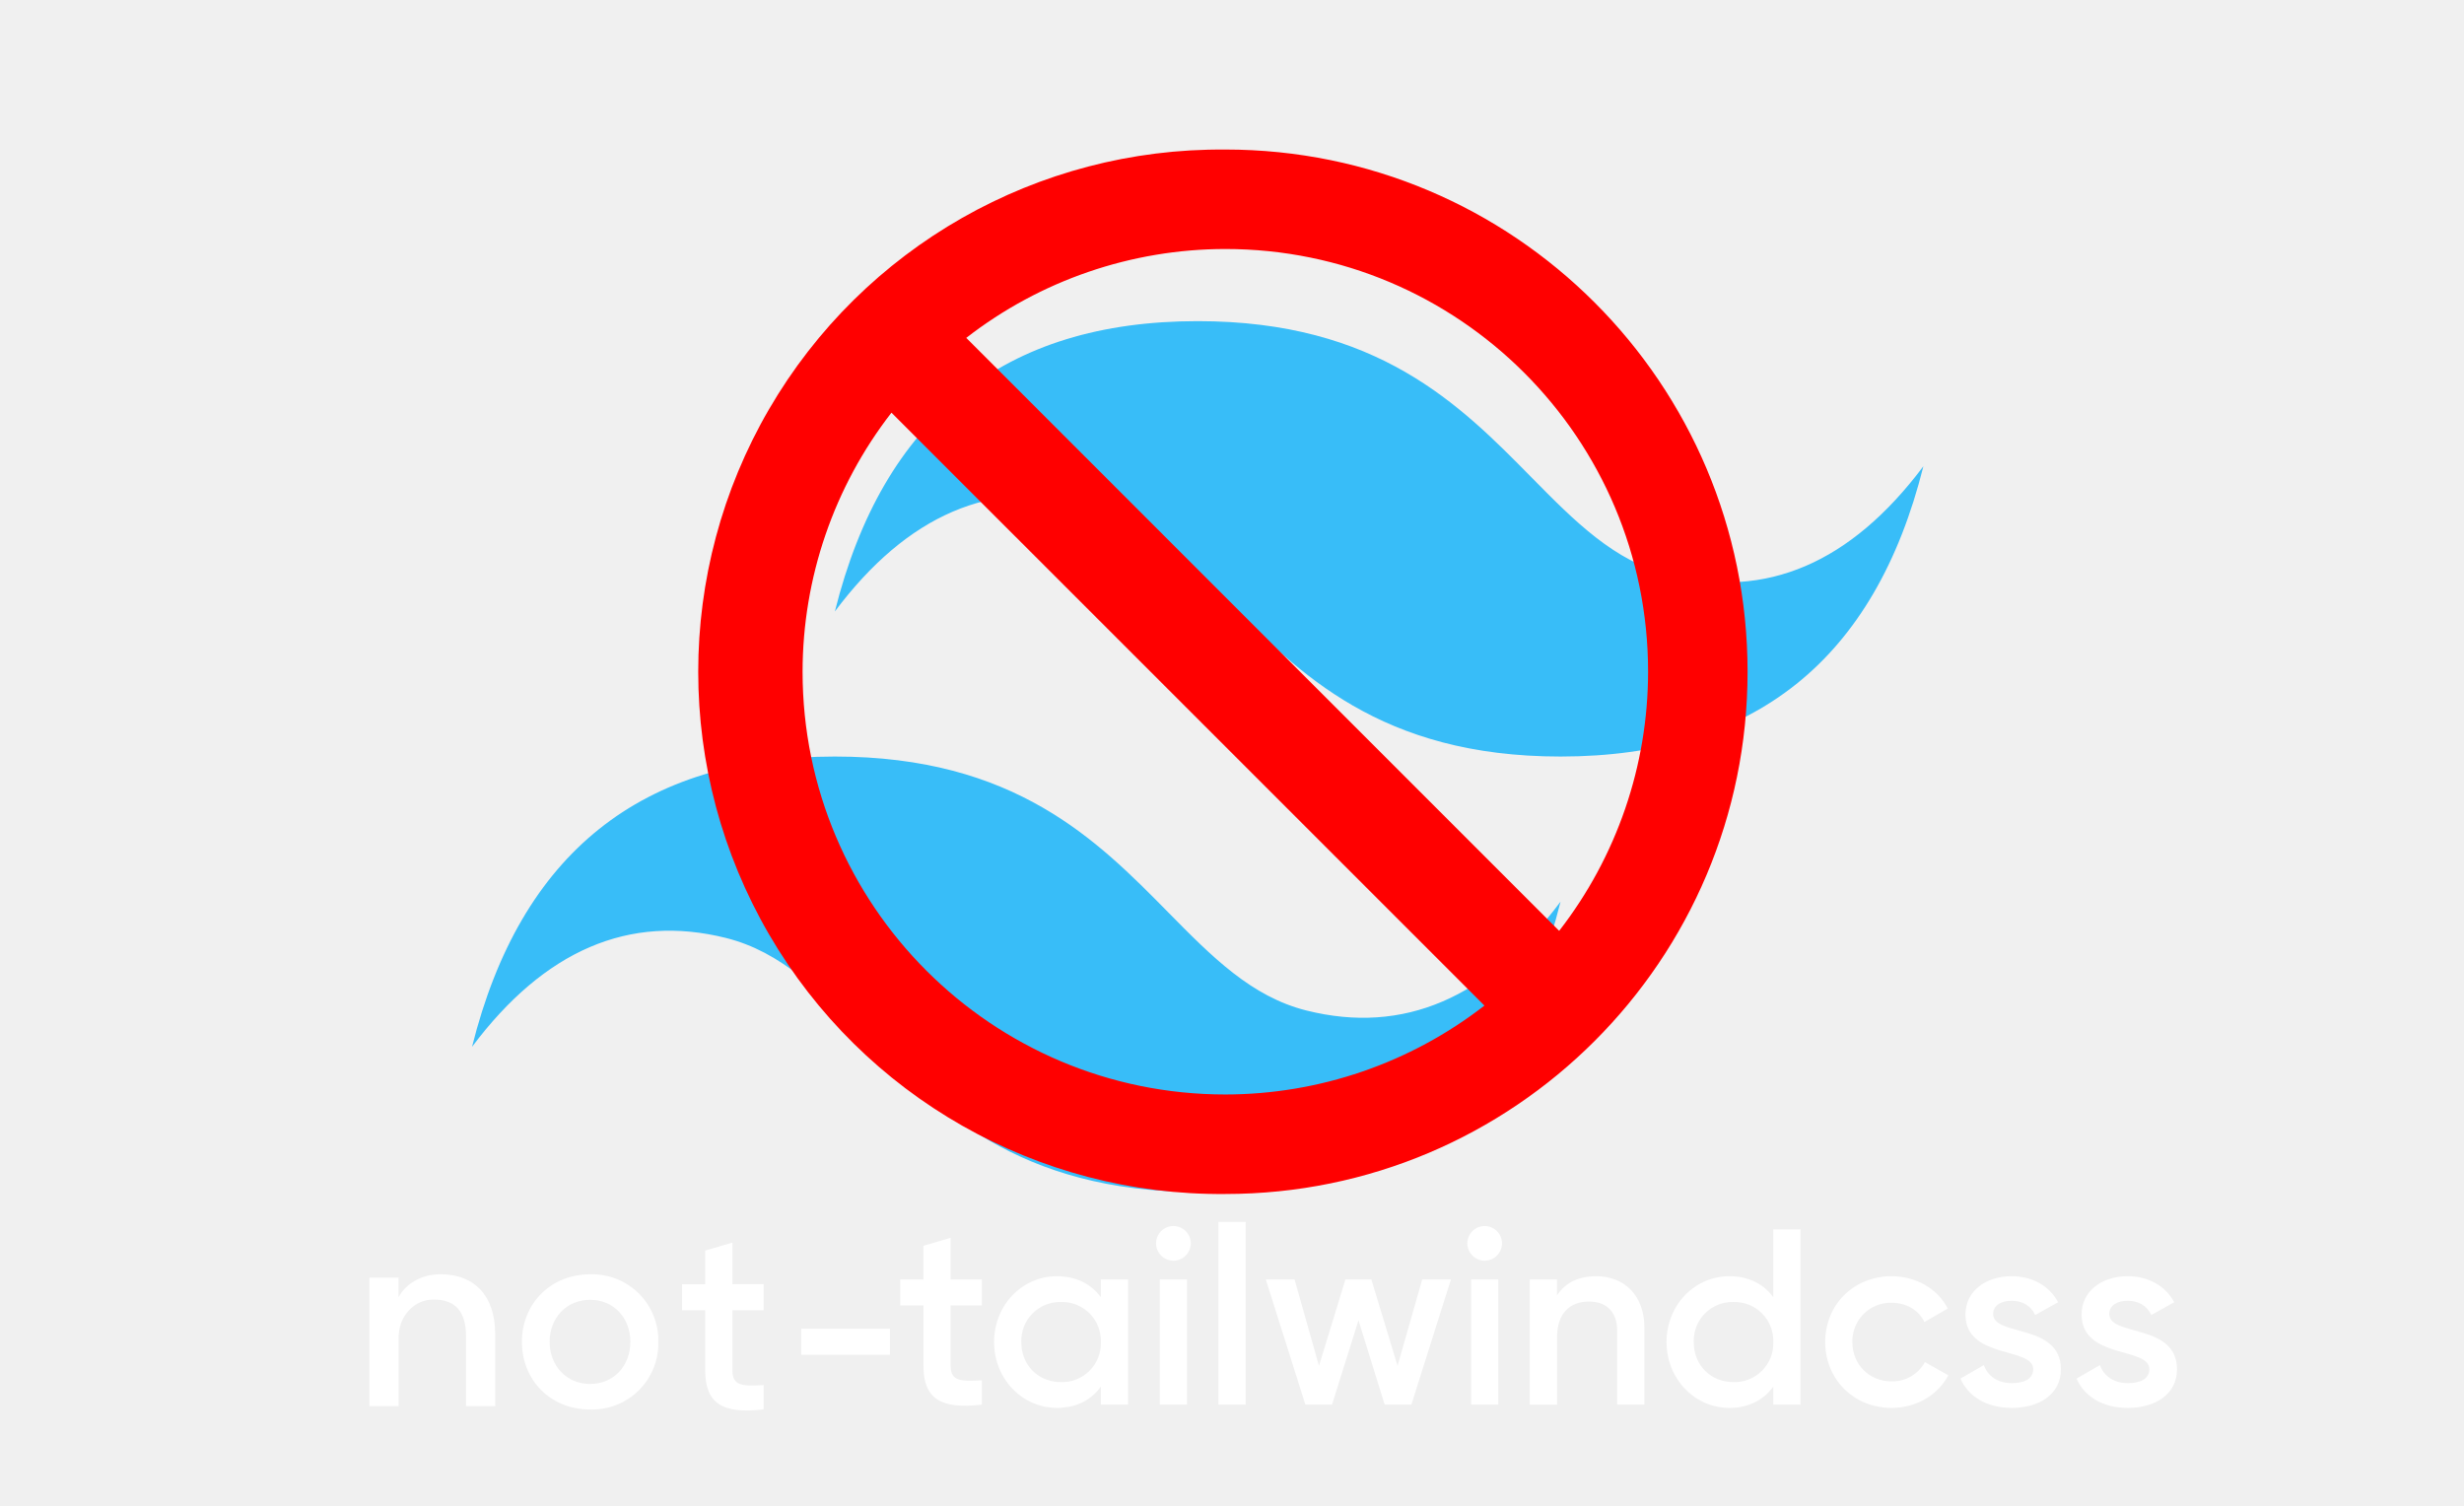
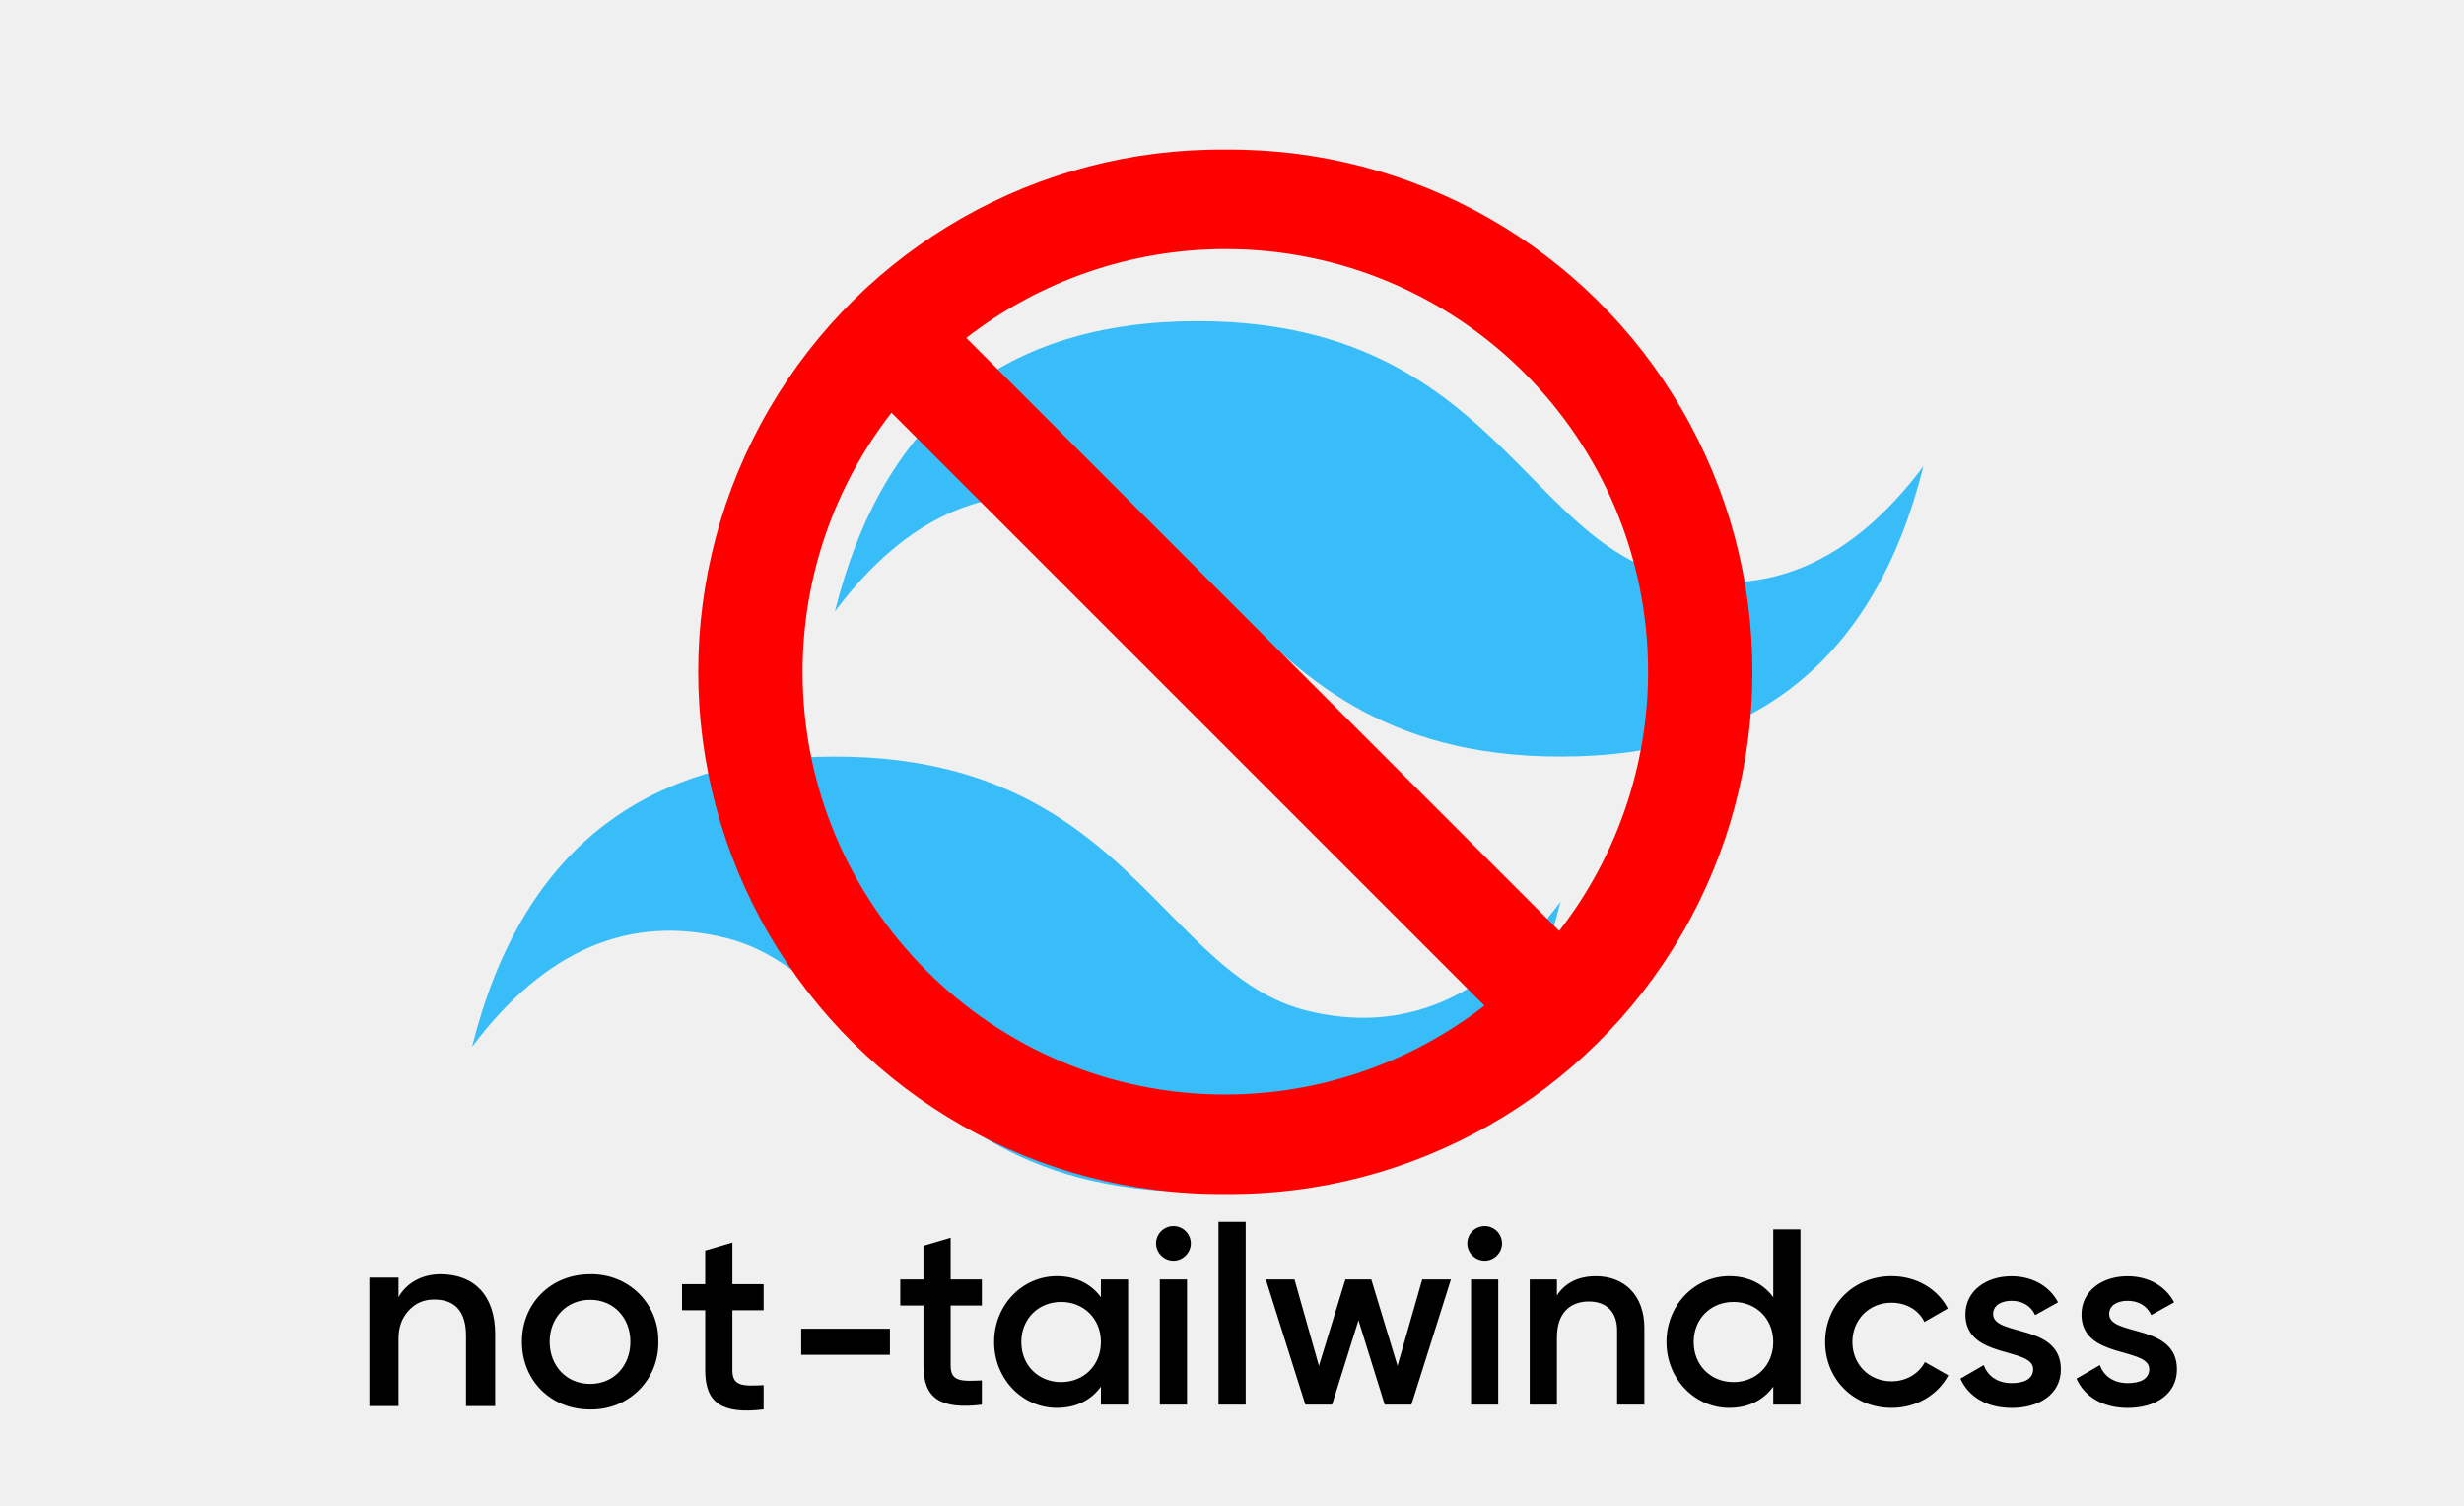
- <svg xmlns="http://www.w3.org/2000/svg" fill="none" viewBox="0 0 54 33">
-   <g clip-path="url(#a)" transform="matrix(.58902 0 0 .58902 10.345 7.038)">
-     <path fill="#38bdf8" fill-rule="evenodd" d="M27 0Q16.2 0 13.5 10.8q4.05-5.4 9.45-4.05c2.054.513 3.522 2.004 5.147 3.653C30.744 13.09 33.808 16.2 40.5 16.2q10.8 0 13.5-10.8-4.05 5.4-9.45 4.05c-2.054-.513-3.522-2.004-5.147-3.653C36.756 3.11 33.692 0 27 0M13.5 16.2Q2.7 16.2 0 27q4.05-5.4 9.45-4.05c2.054.514 3.522 2.004 5.147 3.653C17.244 29.29 20.308 32.4 27 32.4q10.8 0 13.5-10.8-4.05 5.4-9.45 4.05c-2.054-.513-3.522-2.004-5.147-3.653C23.256 19.31 20.192 16.2 13.5 16.2" clip-rule="evenodd" />
+ <svg xmlns="http://www.w3.org/2000/svg" xmlns:xlink="http://www.w3.org/1999/xlink" fill="none" viewBox="0 0 54 33" version="1.1" id="svg2">
+   <g clip-path="url(#prefix__clip0)" id="g1" transform="matrix(0.5890241,0,0,0.5890241,10.34549,7.038301)">
+     <path fill="#38bdf8" fill-rule="evenodd" d="M 27,0 C 19.8,0 15.3,3.6 13.5,10.8 16.2,7.2 19.35,5.85 22.95,6.75 25.004,7.263 26.472,8.754 28.097,10.403 30.744,13.09 33.808,16.2 40.5,16.2 47.7,16.2 52.2,12.6 54,5.4 51.3,9 48.15,10.35 44.55,9.45 42.496,8.937 41.028,7.446 39.403,5.797 36.756,3.11 33.692,0 27,0 Z M 13.5,16.2 C 6.3,16.2 1.8,19.8 0,27 c 2.7,-3.6 5.85,-4.95 9.45,-4.05 2.054,0.514 3.522,2.004 5.147,3.653 2.647,2.687 5.711,5.797 12.403,5.797 7.2,0 11.7,-3.6 13.5,-10.8 -2.7,3.6 -5.85,4.95 -9.45,4.05 C 28.996,25.137 27.528,23.646 25.903,21.997 23.256,19.31 20.192,16.2 13.5,16.2 Z" clip-rule="evenodd" id="path1" />
  </g>
-   <defs>
-     <clipPath id="a">
-       <path fill="#fff" d="M0 0h54v32.4H0z" />
+   <defs id="defs2">
+     <linearGradient id="linearGradient2">
+       <stop style="stop-color:black;stop-opacity:1;" offset="0" id="stop2" />
+       <stop style="stop-color:black;stop-opacity:0;" offset="1" id="stop3" />
+     </linearGradient>
+     <clipPath id="prefix__clip0">
+       <path fill="#fff" d="M0 0h54v32.4H0z" id="path2" />
    </clipPath>
+     <linearGradient xlink:href="#linearGradient2" id="linearGradient3" x1="3.677" y1="11.337" x2="15.693" y2="11.337" gradientUnits="userSpaceOnUse" gradientTransform="matrix(0.6896548,0,0,0.6896548,9.923383,21.65057)" />
  </defs>
-   <path d="M26.854 3.278a11.445 11.445 0 1 0 0 22.889 11.445 11.445 0 1 0 0-22.89m-5.678 4.128a9.27 9.27 0 0 1 5.678-1.948 9.265 9.265 0 0 1 9.265 9.264A9.27 9.27 0 0 1 34.17 20.4zm11.356 14.633a9.27 9.27 0 0 1-5.678 1.948 9.265 9.265 0 0 1-9.265-9.265 9.27 9.27 0 0 1 1.948-5.677z" style="fill:red;stroke-width:.076" />
-   <path fill="currentColor" fill-rule="evenodd" d="M21.518 28.61h-.685v1.318c0 .35.232.345.685.323v.532c-.917.11-1.28-.142-1.28-.855V28.61h-.509v-.57h.508v-.737l.596-.176v.912h.685zm2.608-.57h.596v2.743h-.596v-.395c-.21.291-.535.467-.966.467-.75 0-1.374-.631-1.374-1.443 0-.818.624-1.443 1.374-1.443.43 0 .757.176.966.46zm-.872 2.25a.85.85 0 0 0 .872-.878.85.85 0 0 0-.872-.878.85.85 0 0 0-.872.878c0 .51.376.878.872.878m2.462-2.661a.384.384 0 0 1-.381-.379.38.38 0 0 1 .762 0 .384.384 0 0 1-.381.379m-.298 3.154V28.04h.596v2.743zm1.286 0v-4.005h.596v4.005zm4.465-2.743h.629l-.867 2.743h-.585l-.574-1.848-.58 1.848h-.584l-.867-2.743h.63l.535 1.893.58-1.893h.568l.574 1.893zm1.368-.411a.384.384 0 0 1-.38-.379.38.38 0 0 1 .761 0 .384.384 0 0 1-.38.379m-.298 3.154V28.04h.596v2.743Zm2.738-2.814c.618 0 1.06.417 1.06 1.13v1.684h-.597V29.16c0-.417-.242-.636-.618-.636-.392 0-.7.23-.7.79v1.47h-.597V28.04h.596v.351c.183-.285.48-.422.856-.422m3.885-1.026h.596v3.84h-.596v-.395c-.21.291-.535.467-.966.467-.75 0-1.374-.631-1.374-1.443 0-.818.624-1.443 1.374-1.443.43 0 .757.175.966.46zm-.872 3.347a.85.85 0 0 0 .872-.878.85.85 0 0 0-.872-.878.85.85 0 0 0-.872.878c0 .51.375.878.872.878m3.466.565c-.833 0-1.457-.631-1.457-1.443 0-.818.624-1.443 1.457-1.443.541 0 1.01.28 1.23.708l-.512.296c-.122-.258-.392-.422-.723-.422a.84.84 0 0 0-.856.86c0 .495.37.862.856.862a.81.81 0 0 0 .734-.422l.513.29c-.232.434-.701.714-1.242.714zm2.224-2.058c0 .5 1.485.198 1.485 1.213 0 .549-.48.845-1.076.845-.552 0-.95-.247-1.126-.642l.513-.296c.088.246.31.395.613.395.265 0 .469-.088.469-.308 0-.488-1.485-.214-1.485-1.196 0-.515.447-.839 1.01-.839.453 0 .828.209 1.021.57l-.502.28c-.1-.214-.293-.312-.519-.312-.215 0-.403.093-.403.29m2.545 0c0 .5 1.484.198 1.484 1.213 0 .549-.48.845-1.076.845-.552 0-.95-.247-1.126-.642l.513-.296c.089.246.31.395.613.395.265 0 .47-.088.47-.308 0-.488-1.485-.214-1.485-1.196 0-.515.447-.839 1.01-.839.452 0 .827.209 1.02.57l-.502.28c-.099-.214-.292-.312-.518-.312-.216 0-.403.093-.403.29" clip-rule="evenodd" style="stroke-width:.154;fill:#fff;fill-opacity:1" />
-   <path d="M16.735 28.715h-.684v1.316c0 .352.232.346.684.324v.532c-.916.11-1.28-.142-1.28-.856v-1.316h-.508v-.57h.508v-.738l.596-.175v.912h.684z" style="clip-rule:evenodd;fill:#fff;fill-rule:evenodd;stroke-width:.154;fill-opacity:1" />
-   <text xml:space="preserve" x="7.545" y="28.853" style="font-weight:700;font-size:170px;font-family:&quot;Peter Test&quot;;-inkscape-font-specification:&quot;Peter Test Bold&quot;;text-align:center;text-anchor:middle;stroke:#c7d67b;stroke-width:1.37e-06;stroke-linejoin:bevel;paint-order:stroke markers fill" />
-   <path d="M10.852 29.236c0-.84-.454-1.31-1.199-1.31-.422 0-.755.207-.919.502v-.427h-.639v2.815h.64v-1.48q0-.372.221-.612a.72.72 0 0 1 .56-.243c.46 0 .697.264.697.798v1.537h.64zm.586.17c0 .85.634 1.484 1.495 1.484a1.45 1.45 0 0 0 1.495-1.485 1.45 1.45 0 0 0-1.495-1.478c-.86 0-1.495.639-1.495 1.478zm2.377 0c0 .522-.359.924-.882.924s-.887-.402-.887-.925c0-.517.364-.919.887-.919s.882.402.882.92zm5.689-.286H17.56v.57h1.944z" aria-label="not-" style="font-size:5.282px;font-family:&quot;Carmen Sans&quot;;-inkscape-font-specification:&quot;Carmen Sans&quot;;text-align:center;text-anchor:middle;fill:#fff;stroke:#c7d67b;stroke-width:0;stroke-linejoin:bevel;paint-order:stroke markers fill;fill-opacity:1" />
+   <path style="fill:red;stroke-width:0.076" d="m 26.854,3.278 a 11.445,11.445 0 1 0 0,22.889 11.445,11.445 0 1 0 0,-22.889 z m -5.678,4.128 a 9.265,9.265 0 0 1 5.678,-1.948 9.265,9.265 0 0 1 9.265,9.265 9.265,9.265 0 0 1 -1.948,5.678 z M 32.532,22.039 a 9.265,9.265 0 0 1 -5.678,1.948 9.265,9.265 0 0 1 -9.265,-9.265 9.265,9.265 0 0 1 1.948,-5.678 z" id="path1-6" />
+   <path fill-rule="evenodd" clip-rule="evenodd" d="m 21.518,28.611 h -0.684 v 1.317 c 0,0.351 0.232,0.346 0.684,0.324 v 0.532 c -0.916,0.11 -1.28,-0.143 -1.28,-0.856 v -1.317 h -0.508 v -0.571 h 0.508 v -0.737 l 0.596,-0.176 v 0.912 h 0.684 z m 2.609,-0.571 h 0.596 v 2.743 h -0.596 v -0.395 c -0.21,0.291 -0.535,0.466 -0.966,0.466 -0.751,0 -1.374,-0.631 -1.374,-1.443 0,-0.817 0.624,-1.443 1.374,-1.443 0.43,0 0.756,0.176 0.966,0.461 z m -0.872,2.249 c 0.497,0 0.872,-0.368 0.872,-0.878 0,-0.51 -0.375,-0.878 -0.872,-0.878 -0.497,0 -0.872,0.368 -0.872,0.878 0,0.51 0.375,0.878 0.872,0.878 z M 25.716,27.629 c -0.21,0 -0.381,-0.176 -0.381,-0.379 0.001,-0.209 0.171,-0.379 0.381,-0.379 0.21,-2.57e-4 0.38,0.169 0.381,0.379 0,0.203 -0.171,0.379 -0.381,0.379 z m -0.298,3.154 v -2.743 h 0.596 v 2.743 z m 1.286,0 v -4.005 h 0.596 v 4.005 h -0.596 z m 4.465,-2.743 h 0.629 l -0.866,2.743 h -0.585 L 29.772,28.935 29.193,30.783 h -0.585 l -0.867,-2.743 h 0.629 l 0.535,1.893 0.58,-1.893 h 0.568 l 0.574,1.893 z M 32.537,27.629 c -0.21,0 -0.381,-0.176 -0.381,-0.379 10e-4,-0.21 0.171,-0.379 0.381,-0.379 0.21,-2.57e-4 0.38,0.169 0.381,0.379 0,0.203 -0.171,0.379 -0.381,0.379 z m -0.298,3.154 v -2.743 h 0.596 V 30.783 Z M 34.977,27.969 c 0.618,0 1.06,0.417 1.06,1.13 v 1.684 H 35.44 v -1.624 c 0,-0.417 -0.243,-0.636 -0.618,-0.636 -0.392,0 -0.701,0.23 -0.701,0.79 v 1.47 h -0.596 v -2.743 h 0.596 v 0.351 C 34.304,28.106 34.601,27.969 34.977,27.969 Z m 3.885,-1.026 h 0.596 v 3.84 h -0.596 v -0.395 c -0.21,0.291 -0.535,0.466 -0.966,0.466 -0.751,0 -1.374,-0.631 -1.374,-1.443 0,-0.817 0.624,-1.443 1.374,-1.443 0.43,0 0.756,0.176 0.966,0.461 z m -0.872,3.346 c 0.497,0 0.872,-0.368 0.872,-0.878 0,-0.51 -0.375,-0.878 -0.872,-0.878 -0.497,0 -0.872,0.368 -0.872,0.878 0,0.51 0.375,0.878 0.872,0.878 z m 3.466,0.565 c -0.833,0 -1.457,-0.631 -1.457,-1.443 0,-0.817 0.624,-1.443 1.457,-1.443 0.541,0 1.01,0.28 1.231,0.708 l -0.513,0.296 c -0.121,-0.258 -0.392,-0.422 -0.723,-0.422 -0.486,0 -0.855,0.368 -0.855,0.861 0,0.494 0.37,0.861 0.855,0.861 0.331,0 0.602,-0.17 0.734,-0.422 l 0.513,0.291 c -0.232,0.433 -0.701,0.713 -1.242,0.713 z m 2.224,-2.057 c 0,0.499 1.485,0.197 1.485,1.213 0,0.549 -0.48,0.845 -1.076,0.845 -0.552,0 -0.949,-0.247 -1.126,-0.642 l 0.513,-0.296 c 0.088,0.247 0.309,0.395 0.613,0.395 0.265,0 0.469,-0.088 0.469,-0.307 0,-0.488 -1.485,-0.214 -1.485,-1.196 0,-0.516 0.447,-0.839 1.01,-0.839 0.453,0 0.828,0.209 1.021,0.571 l -0.502,0.28 c -0.099,-0.214 -0.293,-0.313 -0.519,-0.313 -0.215,0 -0.403,0.093 -0.403,0.291 z m 2.544,0 c 0,0.499 1.485,0.197 1.485,1.213 0,0.549 -0.48,0.845 -1.076,0.845 -0.552,0 -0.949,-0.247 -1.126,-0.642 l 0.513,-0.296 c 0.088,0.247 0.309,0.395 0.613,0.395 0.265,0 0.469,-0.088 0.469,-0.307 0,-0.488 -1.485,-0.214 -1.485,-1.196 0,-0.516 0.447,-0.839 1.01,-0.839 0.452,0 0.828,0.209 1.021,0.571 l -0.502,0.28 c -0.099,-0.214 -0.292,-0.313 -0.519,-0.313 -0.215,0 -0.403,0.093 -0.403,0.291 z" fill="currentColor" id="path2-5" style="stroke-width:0.154" />
+   <path d="M 16.735,28.715 H 16.051 v 1.317 c 0,0.351 0.232,0.346 0.684,0.324 v 0.532 c -0.916,0.11 -1.28,-0.143 -1.28,-0.856 V 28.715 h -0.508 v -0.571 h 0.508 v -0.737 l 0.596,-0.176 v 0.912 h 0.684 z" style="clip-rule:evenodd;fill:currentColor;fill-rule:evenodd;stroke-width:0.154" id="path1-67" />
+   <text xml:space="preserve" style="font-weight:bold;font-size:170px;font-family:'Peter Test';-inkscape-font-specification:'Peter Test Bold';text-align:center;text-anchor:middle;stroke:#c7d67b;stroke-width:1.37e-06;stroke-linejoin:bevel;paint-order:stroke markers fill" x="7.545" y="28.853" id="text1">
+     <tspan id="tspan1" x="7.545" y="28.853" />
+   </text>
+   <path style="font-size:5.282px;font-family:'Carmen Sans';-inkscape-font-specification:'Carmen Sans';text-align:center;text-anchor:middle;fill:black;stroke:#c7d67b;stroke-width:9.04498e-07;stroke-linejoin:bevel;paint-order:stroke markers fill" d="m 10.852,29.236 c 0,-0.84 -0.454,-1.31 -1.199,-1.31 -0.423,0 -0.755,0.206 -0.919,0.502 v -0.428 h -0.639 v 2.815 h 0.639 v -1.479 c 0,-0.248 0.074,-0.454 0.222,-0.613 0.148,-0.164 0.333,-0.243 0.56,-0.243 0.46,0 0.697,0.264 0.697,0.798 v 1.537 h 0.639 z m 0.586,0.169 c 0,0.85 0.634,1.484 1.495,1.484 0.845,0.016 1.511,-0.655 1.495,-1.484 0.016,-0.829 -0.65,-1.495 -1.495,-1.479 -0.861,0 -1.495,0.639 -1.495,1.479 z m 2.377,0 c 0,0.523 -0.359,0.924 -0.882,0.924 -0.523,0 -0.887,-0.401 -0.887,-0.924 0,-0.518 0.364,-0.919 0.887,-0.919 0.523,0 0.882,0.401 0.882,0.919 z m 5.688,-0.285 h -1.944 V 29.691 h 1.944 z" id="text2" aria-label="not-" />
</svg>
